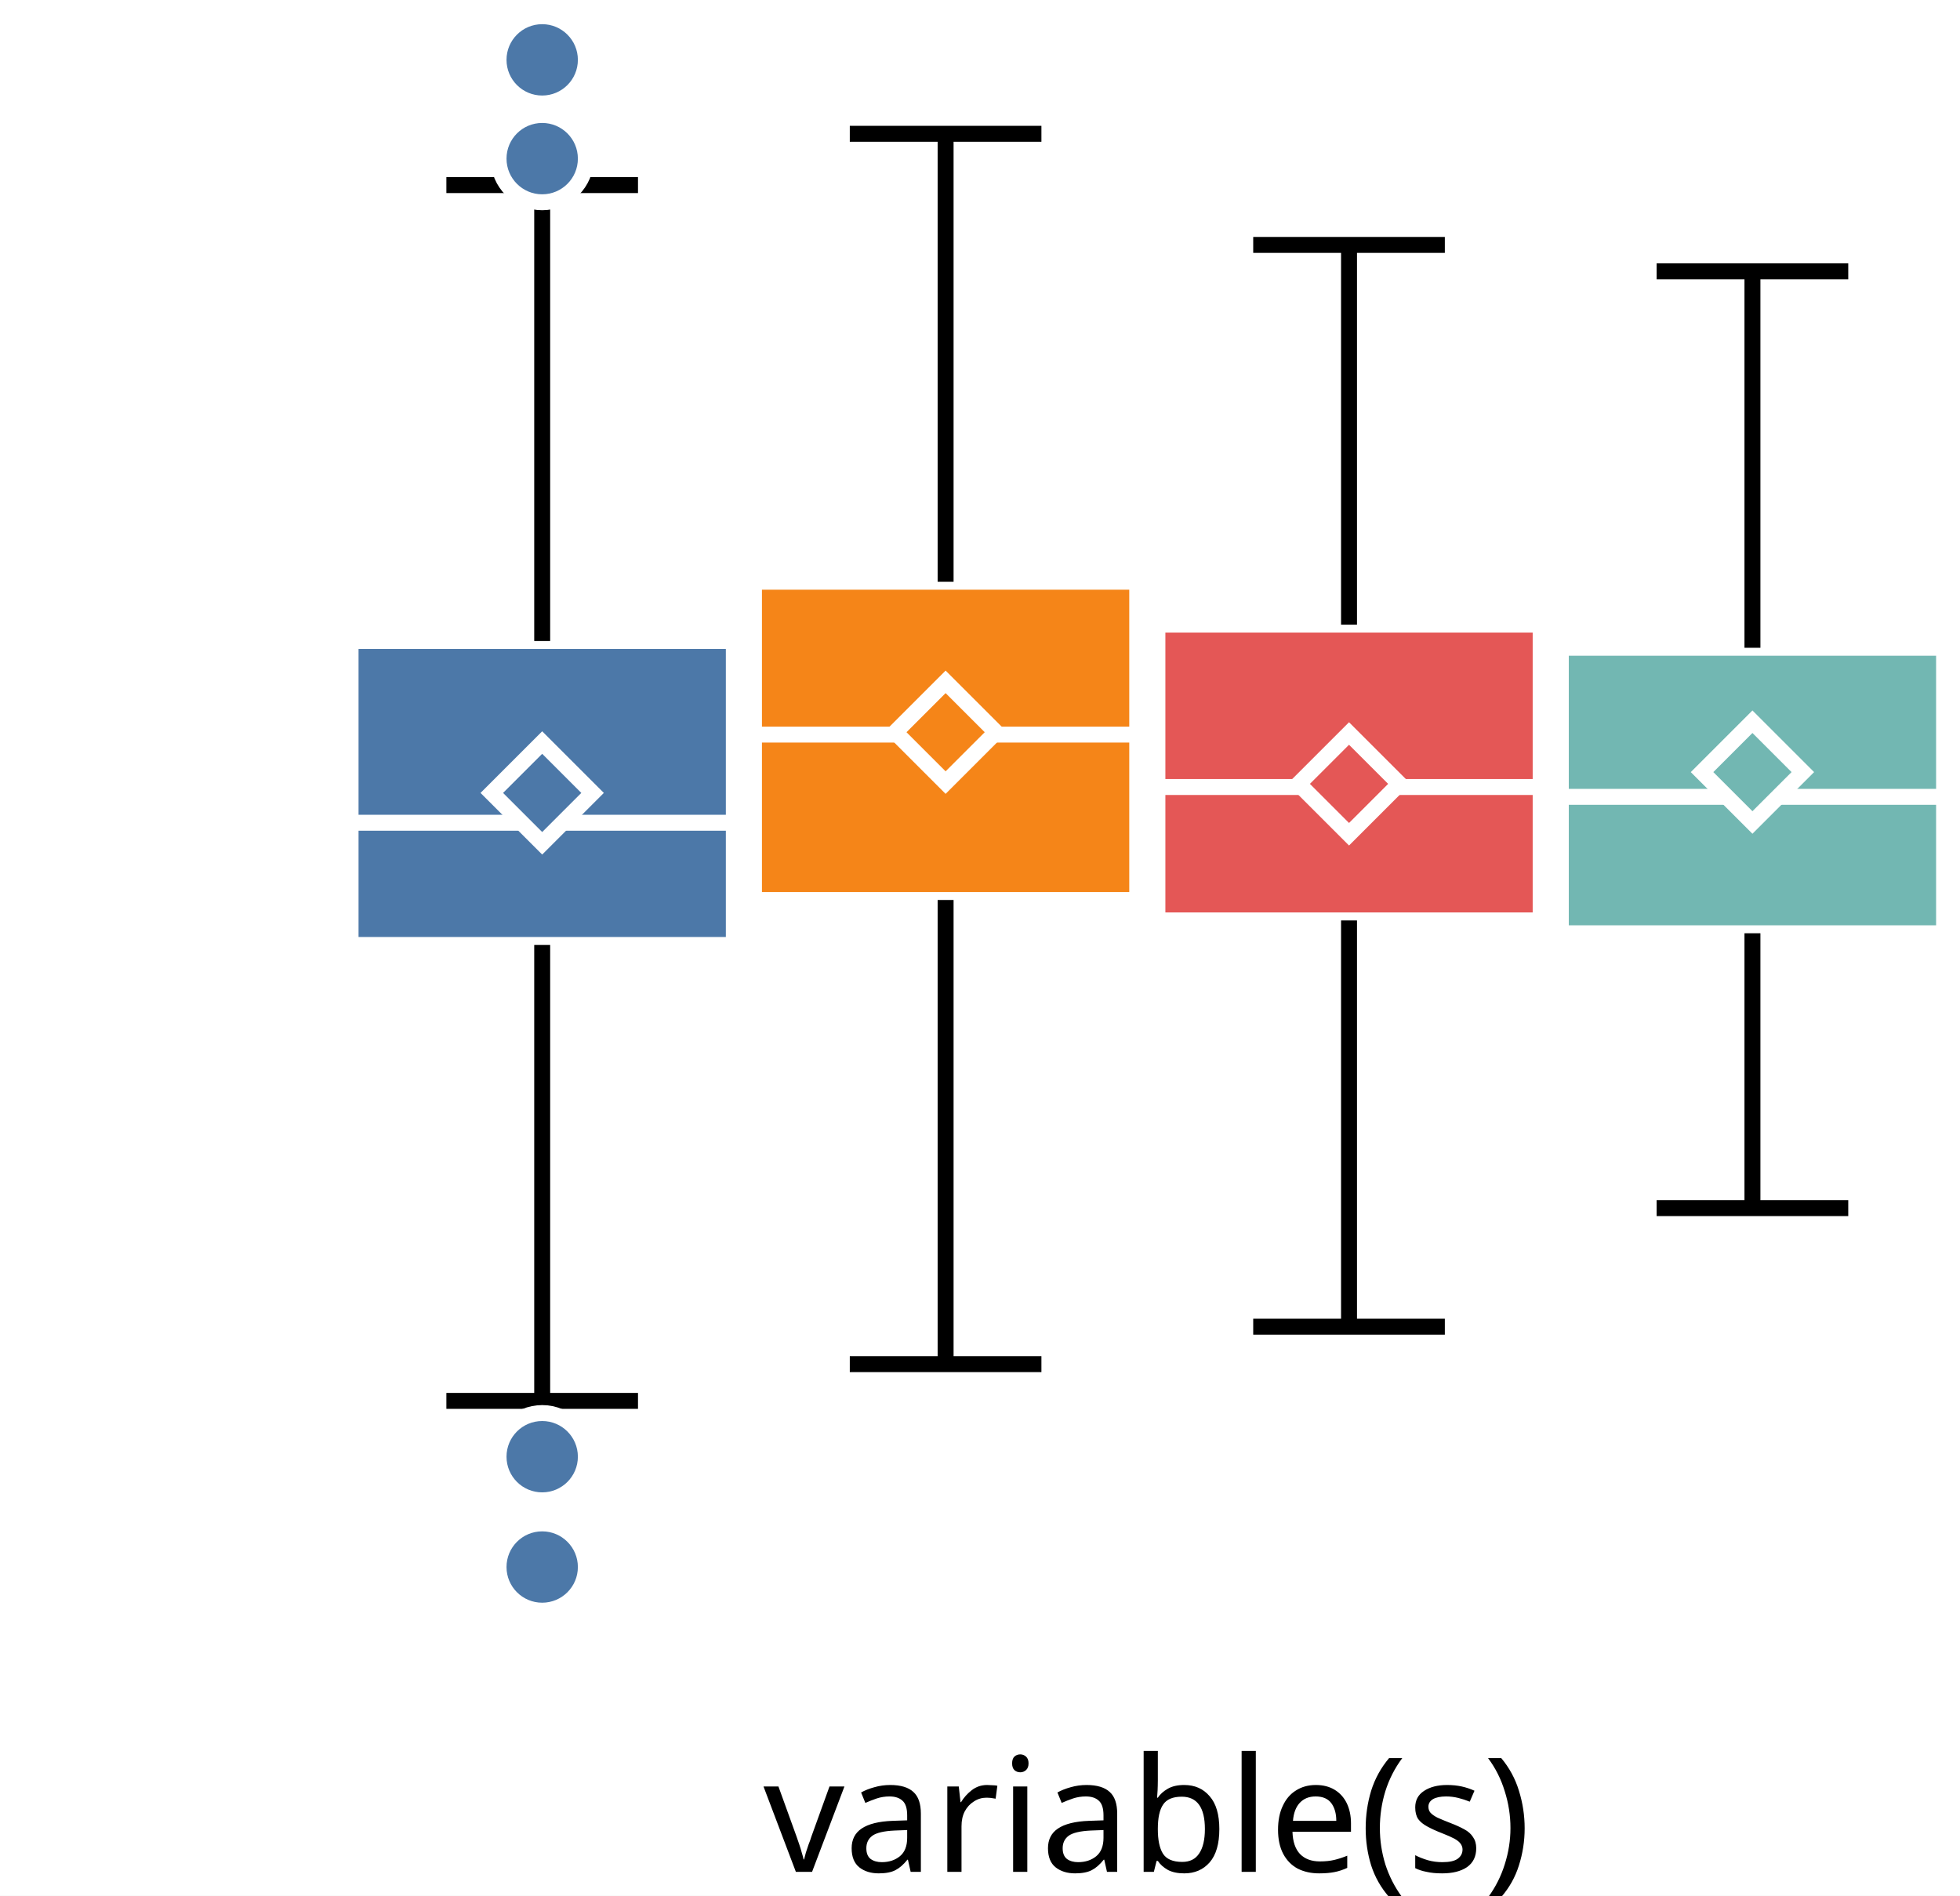
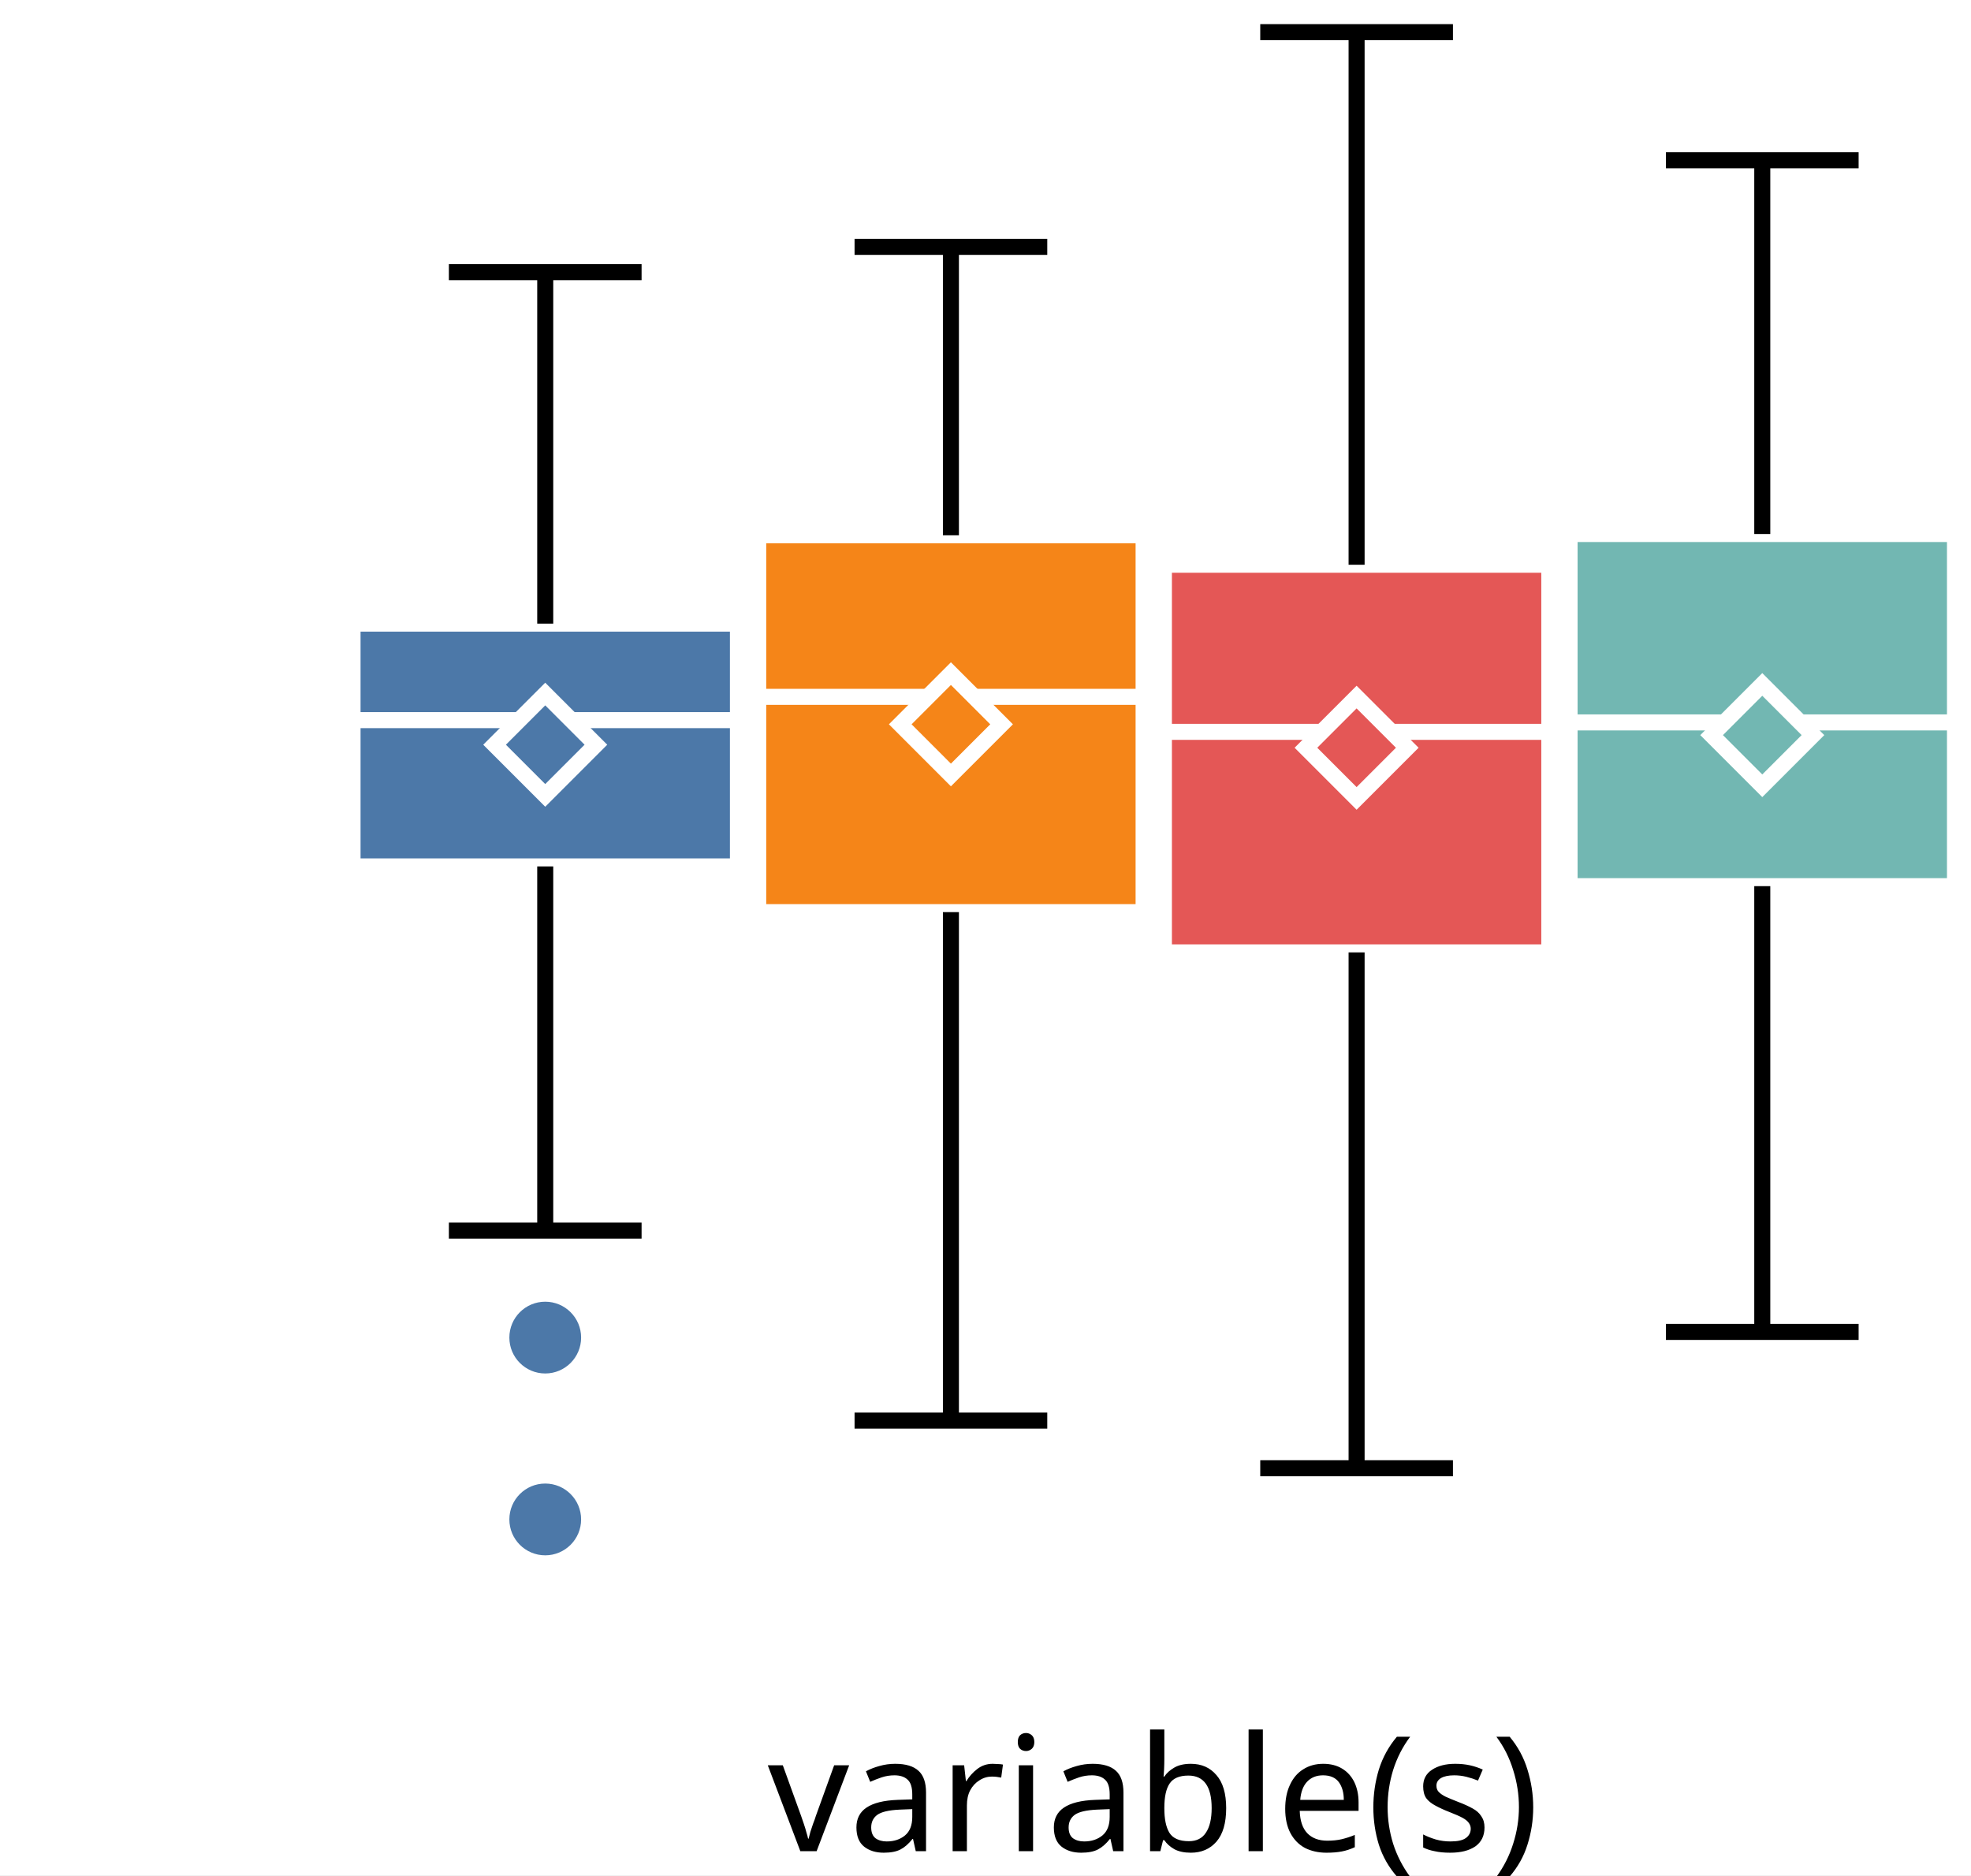
- <svg xmlns="http://www.w3.org/2000/svg" version="1.1" class="marks" width="123" height="119" viewBox="0 0 123 119">
-   <rect width="123" height="119" fill="white" />
-   <g fill="none" stroke-miterlimit="10" transform="translate(22,2)">
+ <svg xmlns="http://www.w3.org/2000/svg" version="1.1" class="marks" width="123" height="117" viewBox="0 0 123 117">
+   <rect width="123" height="117" fill="white" />
+   <g fill="none" stroke-miterlimit="10" transform="translate(22,0)">
    <g class="mark-group role-frame root" role="graphics-object" aria-roledescription="group mark container">
      <g transform="translate(0,0)">
        <path class="background" aria-hidden="true" d="M0,0h100v100h-100Z" />
        <g>
          <g class="mark-group role-axis" role="graphics-symbol" aria-roledescription="axis" aria-label="X-axis for a discrete scale with 1 value: variable(s)">
            <g transform="translate(0.5,100.5)">
              <path class="background" aria-hidden="true" d="M0,0h0v0h0Z" pointer-events="none" />
              <g>
                <g class="mark-rule role-axis-tick" pointer-events="none">
                  <line transform="translate(50,0)" x2="0" y2="5" stroke="white" stroke-width="1.01" opacity="1" />
                </g>
                <g class="mark-text role-axis-label" pointer-events="none">
                  <text text-anchor="middle" transform="translate(49.5,15)" font-family="sans-serif" font-size="10px" font-style="normal" font-weight="400" fill="black" opacity="1">variable(s)</text>
                </g>
              </g>
              <path class="foreground" aria-hidden="true" d="" pointer-events="none" display="none" />
            </g>
          </g>
          <g class="mark-group role-axis" role="graphics-symbol" aria-roledescription="axis" aria-label="Y-axis for a linear scale with values from −4 to 3">
            <g transform="translate(0.5,0.5)">
              <path class="background" aria-hidden="true" d="M0,0h0v0h0Z" pointer-events="none" />
              <g>
                <g class="mark-rule role-axis-tick" pointer-events="none">
                  <line transform="translate(0,77)" x2="-5" y2="0" stroke="white" stroke-width="1.01" opacity="1" />
                  <line transform="translate(0,46)" x2="-5" y2="0" stroke="white" stroke-width="1.01" opacity="1" />
                  <line transform="translate(0,15)" x2="-5" y2="0" stroke="white" stroke-width="1.01" opacity="1" />
                </g>
                <g class="mark-text role-axis-label" pointer-events="none">
                  <text text-anchor="end" transform="translate(-7,79.92308)" font-family="sans-serif" font-size="10px" font-style="normal" font-weight="400" fill="white" opacity="1">−2</text>
                  <text text-anchor="end" transform="translate(-7,49.15385)" font-family="sans-serif" font-size="10px" font-style="normal" font-weight="400" fill="white" opacity="1">0</text>
                  <text text-anchor="end" transform="translate(-7,18.38462)" font-family="sans-serif" font-size="10px" font-style="normal" font-weight="400" fill="white" opacity="1">2</text>
                </g>
              </g>
              <path class="foreground" aria-hidden="true" d="" pointer-events="none" display="none" />
            </g>
          </g>
          <g class="mark-group role-scope" role="graphics-object" aria-roledescription="group mark container">
            <g transform="translate(0,0)">
              <path class="background" aria-hidden="true" d="M0,0h0v0h0Z" />
              <g>
                <g class="mark-rect role-mark" role="graphics-symbol" aria-roledescription="rect mark container">
-                   <path d="M0,38.238h24.051v19.079h-24.051Z" fill="#4c78a8" stroke="white" stroke-width="1" opacity="1" />
-                   <path d="M25.316,34.516h24.051v19.978h-24.051Z" fill="#f58518" stroke="white" stroke-width="1" opacity="1" />
-                   <path d="M50.633,37.207h24.051v18.569h-24.051Z" fill="#e45756" stroke="white" stroke-width="1" opacity="1" />
-                   <path d="M75.949,38.662h24.051v17.921h-24.051Z" fill="#72b7b2" stroke="white" stroke-width="1" opacity="1" />
+                   <path d="M0,38.909h24.051v15.148h-24.051Z" fill="#4c78a8" stroke="white" stroke-width="1" opacity="1" />
+                   <path d="M25.316,33.398h24.051v23.511h-24.051Z" fill="#f58518" stroke="white" stroke-width="1" opacity="1" />
+                   <path d="M50.633,35.235h24.051v24.186h-24.051Z" fill="#e45756" stroke="white" stroke-width="1" opacity="1" />
+                   <path d="M75.949,33.318h24.051v21.971h-24.051Z" fill="#72b7b2" stroke="white" stroke-width="1" opacity="1" />
                </g>
                <g class="mark-rule role-mark" role="graphics-symbol" aria-roledescription="rule mark container">
-                   <line transform="translate(0,49.64456)" x2="24.051" y2="0" fill="#4c78a8" stroke="white" stroke-width="1" opacity="1" />
-                   <line transform="translate(25.31646,44.11212)" x2="24.051" y2="0" fill="#f58518" stroke="white" stroke-width="1" opacity="1" />
-                   <line transform="translate(50.63291,47.40199)" x2="24.051" y2="0" fill="#e45756" stroke="white" stroke-width="1" opacity="1" />
-                   <line transform="translate(75.94937,48.01867)" x2="24.051" y2="0" fill="#72b7b2" stroke="white" stroke-width="1" opacity="1" />
+                   <line transform="translate(0,44.93013)" x2="24.051" y2="0" fill="#4c78a8" stroke="white" stroke-width="1" opacity="1" />
+                   <line transform="translate(25.31646,43.47697)" x2="24.051" y2="0" fill="#f58518" stroke="white" stroke-width="1" opacity="1" />
+                   <line transform="translate(50.63291,45.6612)" x2="24.051" y2="0" fill="#e45756" stroke="white" stroke-width="1" opacity="1" />
+                   <line transform="translate(75.94937,45.07338)" x2="24.051" y2="0" fill="#72b7b2" stroke="white" stroke-width="1" opacity="1" />
                </g>
                <g class="mark-symbol role-mark" role="graphics-symbol" aria-roledescription="symbol mark container">
-                   <path transform="translate(12.02532,47.77324)" d="M-3.162,0L0,-3.162L3.162,0L0,3.162Z" fill="#4c78a8" stroke="white" stroke-width="1" opacity="1" />
-                   <path transform="translate(37.34177,43.96268)" d="M-3.162,0L0,-3.162L3.162,0L0,3.162Z" fill="#f58518" stroke="white" stroke-width="1" opacity="1" />
-                   <path transform="translate(62.65823,47.20453)" d="M-3.162,0L0,-3.162L3.162,0L0,3.162Z" fill="#e45756" stroke="white" stroke-width="1" opacity="1" />
-                   <path transform="translate(87.97468,46.46617)" d="M-3.162,0L0,-3.162L3.162,0L0,3.162Z" fill="#72b7b2" stroke="white" stroke-width="1" opacity="1" />
+                   <path transform="translate(12.02532,46.4644)" d="M-3.162,0L0,-3.162L3.162,0L0,3.162Z" fill="#4c78a8" stroke="white" stroke-width="1" opacity="1" />
+                   <path transform="translate(37.34177,45.19057)" d="M-3.162,0L0,-3.162L3.162,0L0,3.162Z" fill="#f58518" stroke="white" stroke-width="1" opacity="1" />
+                   <path transform="translate(62.65823,46.65293)" d="M-3.162,0L0,-3.162L3.162,0L0,3.162Z" fill="#e45756" stroke="white" stroke-width="1" opacity="1" />
+                   <path transform="translate(87.97468,45.86434)" d="M-3.162,0L0,-3.162L3.162,0L0,3.162Z" fill="#72b7b2" stroke="white" stroke-width="1" opacity="1" />
                </g>
                <g class="mark-rule role-mark" role="graphics-symbol" aria-roledescription="rule mark container">
-                   <line transform="translate(12.02532,57.31712)" x2="0" y2="28.619" fill="#4c78a8" stroke="black" stroke-width="1" stroke-dasharray="0" opacity="1" />
-                   <line transform="translate(37.34177,54.4935)" x2="0" y2="29.136" fill="#f58518" stroke="black" stroke-width="1" stroke-dasharray="0" opacity="1" />
-                   <line transform="translate(62.65823,55.77616)" x2="0" y2="25.502" fill="#e45756" stroke="black" stroke-width="1" stroke-dasharray="0" opacity="1" />
-                   <line transform="translate(87.97468,56.5831)" x2="0" y2="17.252" fill="#72b7b2" stroke="black" stroke-width="1" stroke-dasharray="0" opacity="1" />
+                   <line transform="translate(12.02532,54.05719)" x2="0" y2="22.722" fill="#4c78a8" stroke="black" stroke-width="1" stroke-dasharray="0" opacity="1" />
+                   <line transform="translate(37.34177,56.90909)" x2="0" y2="31.724" fill="#f58518" stroke="black" stroke-width="1" stroke-dasharray="0" opacity="1" />
+                   <line transform="translate(62.65823,59.42119)" x2="0" y2="32.186" fill="#e45756" stroke="black" stroke-width="1" stroke-dasharray="0" opacity="1" />
+                   <line transform="translate(87.97468,55.28859)" x2="0" y2="27.812" fill="#72b7b2" stroke="black" stroke-width="1" stroke-dasharray="0" opacity="1" />
                </g>
                <g class="mark-rule role-mark" role="graphics-symbol" aria-roledescription="rule mark container">
-                   <line transform="translate(12.02532,38.23807)" x2="0" y2="-28.619" fill="#4c78a8" stroke="black" stroke-width="1" stroke-dasharray="0" opacity="1" />
-                   <line transform="translate(37.34177,34.51557)" x2="0" y2="-28.117" fill="#f58518" stroke="black" stroke-width="1" stroke-dasharray="0" opacity="1" />
-                   <line transform="translate(62.65823,37.2068)" x2="0" y2="-23.833" fill="#e45756" stroke="black" stroke-width="1" stroke-dasharray="0" opacity="1" />
-                   <line transform="translate(87.97468,38.6619)" x2="0" y2="-23.63" fill="#72b7b2" stroke="black" stroke-width="1" stroke-dasharray="0" opacity="1" />
+                   <line transform="translate(12.02532,38.90893)" x2="0" y2="-21.927" fill="#4c78a8" stroke="black" stroke-width="1" stroke-dasharray="0" opacity="1" />
+                   <line transform="translate(37.34177,33.39768)" x2="0" y2="-17.996" fill="#f58518" stroke="black" stroke-width="1" stroke-dasharray="0" opacity="1" />
+                   <line transform="translate(62.65823,35.23547)" x2="0" y2="-33.229" fill="#e45756" stroke="black" stroke-width="1" stroke-dasharray="0" opacity="1" />
+                   <line transform="translate(87.97468,33.31766)" x2="0" y2="-23.317" fill="#72b7b2" stroke="black" stroke-width="1" stroke-dasharray="0" opacity="1" />
                </g>
                <g class="mark-rule role-mark lower_fence" role="graphics-symbol" aria-roledescription="rule mark container">
-                   <line transform="translate(6.012658,85.93569)" x2="12.025" y2="0" fill="#4c78a8" stroke="black" stroke-width="1" opacity="1" />
-                   <line transform="translate(31.32911,83.62916)" x2="12.025" y2="0" fill="#f58518" stroke="black" stroke-width="1" opacity="1" />
-                   <line transform="translate(56.64557,81.27786)" x2="12.025" y2="0" fill="#e45756" stroke="black" stroke-width="1" opacity="1" />
-                   <line transform="translate(81.96203,73.83532)" x2="12.025" y2="0" fill="#72b7b2" stroke="black" stroke-width="1" opacity="1" />
+                   <line transform="translate(6.012658,76.77959)" x2="12.025" y2="0" fill="#4c78a8" stroke="black" stroke-width="1" opacity="1" />
+                   <line transform="translate(31.32911,88.63345)" x2="12.025" y2="0" fill="#f58518" stroke="black" stroke-width="1" opacity="1" />
+                   <line transform="translate(56.64557,91.60683)" x2="12.025" y2="0" fill="#e45756" stroke="black" stroke-width="1" opacity="1" />
+                   <line transform="translate(81.96203,83.10077)" x2="12.025" y2="0" fill="#72b7b2" stroke="black" stroke-width="1" opacity="1" />
                </g>
                <g class="mark-rule role-mark upper_fence" role="graphics-symbol" aria-roledescription="rule mark container">
-                   <line transform="translate(6.012658,9.619502)" x2="12.025" y2="0" fill="#4c78a8" stroke="black" stroke-width="1" opacity="1" />
-                   <line transform="translate(31.32911,6.398112)" x2="12.025" y2="0" fill="#f58518" stroke="black" stroke-width="1" opacity="1" />
-                   <line transform="translate(56.64557,13.37337)" x2="12.025" y2="0" fill="#e45756" stroke="black" stroke-width="1" opacity="1" />
-                   <line transform="translate(81.96203,15.03216)" x2="12.025" y2="0" fill="#72b7b2" stroke="black" stroke-width="1" opacity="1" />
+                   <line transform="translate(6.012658,16.98148)" x2="12.025" y2="0" fill="#4c78a8" stroke="black" stroke-width="1" opacity="1" />
+                   <line transform="translate(31.32911,15.40202)" x2="12.025" y2="0" fill="#f58518" stroke="black" stroke-width="1" opacity="1" />
+                   <line transform="translate(56.64557,2.006052)" x2="12.025" y2="0" fill="#e45756" stroke="black" stroke-width="1" opacity="1" />
+                   <line transform="translate(81.96203,10.00028)" x2="12.025" y2="0" fill="#72b7b2" stroke="black" stroke-width="1" opacity="1" />
                </g>
              </g>
              <path class="foreground" aria-hidden="true" d="" display="none" />
            </g>
          </g>
          <g class="mark-group role-scope" role="graphics-object" aria-roledescription="group mark container">
            <g transform="translate(0,0)">
              <path class="background" aria-hidden="true" d="M0,0h0v0h0Z" />
              <g>
                <g class="mark-symbol role-mark" role="graphics-symbol" aria-roledescription="symbol mark container">
-                   <path transform="translate(12.02532,89.43891)" d="M2.739,0A2.739,2.739,0,1,1,-2.739,0A2.739,2.739,0,1,1,2.739,0" fill="#4c78a8" stroke="white" stroke-width="1" opacity="1" />
-                   <path transform="translate(12.02532,97.03308)" d="M2.739,0A2.739,2.739,0,1,1,-2.739,0A2.739,2.739,0,1,1,2.739,0" fill="#4c78a8" stroke="white" stroke-width="1" opacity="1" />
-                   <path transform="translate(12.02532,1.757184)" d="M2.739,0A2.739,2.739,0,1,1,-2.739,0A2.739,2.739,0,1,1,2.739,0" fill="#4c78a8" stroke="white" stroke-width="1" opacity="1" />
-                   <path transform="translate(12.02532,96.36494)" d="M2.739,0A2.739,2.739,0,1,1,-2.739,0A2.739,2.739,0,1,1,2.739,0" fill="#4c78a8" stroke="white" stroke-width="1" opacity="1" />
-                   <path transform="translate(12.02532,7.957619)" d="M2.739,0A2.739,2.739,0,1,1,-2.739,0A2.739,2.739,0,1,1,2.739,0" fill="#4c78a8" stroke="white" stroke-width="1" opacity="1" />
+                   <path transform="translate(12.02532,83.73783)" d="M2.739,0A2.739,2.739,0,1,1,-2.739,0A2.739,2.739,0,1,1,2.739,0" fill="#4c78a8" stroke="white" stroke-width="1" opacity="1" />
+                   <path transform="translate(12.02532,94.79996)" d="M2.739,0A2.739,2.739,0,1,1,-2.739,0A2.739,2.739,0,1,1,2.739,0" fill="#4c78a8" stroke="white" stroke-width="1" opacity="1" />
+                   <path transform="translate(12.02532,83.45442)" d="M2.739,0A2.739,2.739,0,1,1,-2.739,0A2.739,2.739,0,1,1,2.739,0" fill="#4c78a8" stroke="white" stroke-width="1" opacity="1" />
                </g>
              </g>
              <path class="foreground" aria-hidden="true" d="" display="none" />
            </g>
          </g>
        </g>
        <path class="foreground" aria-hidden="true" d="" display="none" />
      </g>
    </g>
  </g>
</svg>
